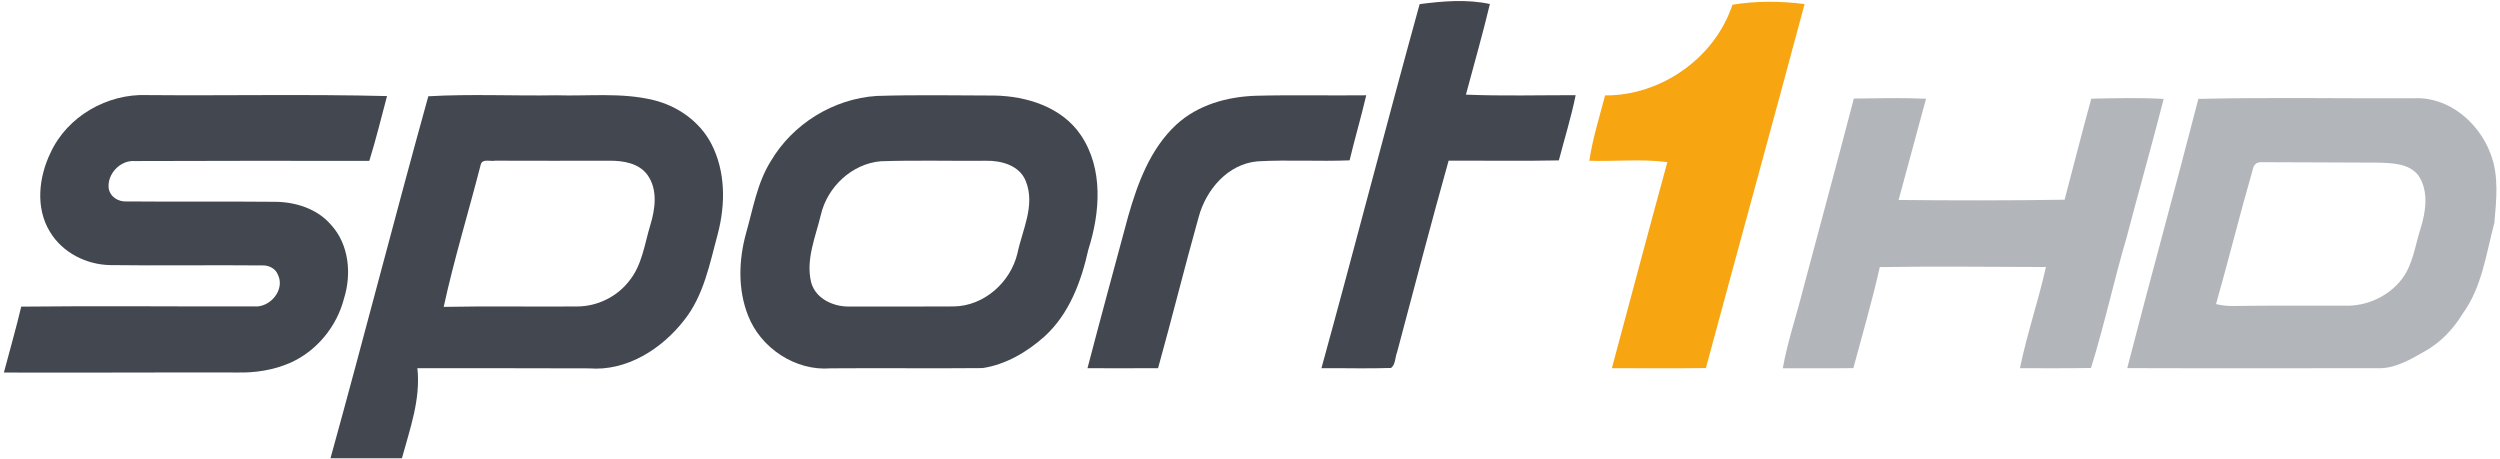
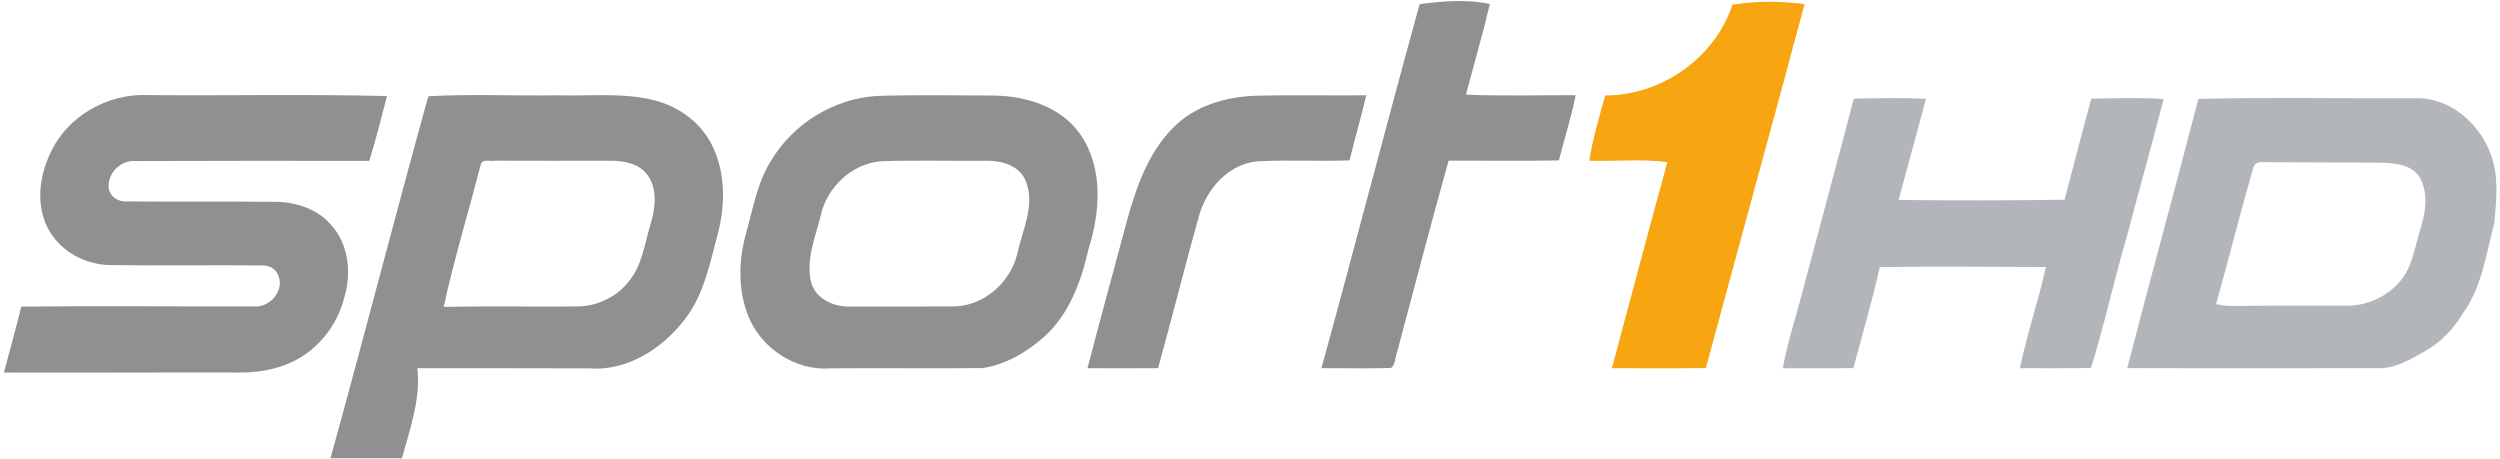
- <svg xmlns="http://www.w3.org/2000/svg" width="611pt" height="112pt" viewBox="0 0 611 112" version="1.1">
-   <g id="#ffffffff">
- </g>
-   <g id="#434750ff">
-     <path fill="#434750" opacity="1.00" d=" M 346.96 1.01 C 352.65 0.27 358.47 -0.23 364.13 0.98 C 362.36 8.41 360.23 15.75 358.27 23.13 C 367.20 23.50 376.15 23.25 385.09 23.26 C 384.01 28.64 382.36 33.89 380.98 39.20 C 372.00 39.39 363.02 39.23 354.04 39.27 C 349.68 54.82 345.61 70.46 341.45 86.07 C 340.93 87.32 341.11 89.03 339.98 89.93 C 334.31 90.12 328.63 89.95 322.96 89.98 C 331.12 60.37 338.78 30.62 346.96 1.01 Z" />
-     <path fill="#434750" opacity="1.00" d=" M 12.34 37.36 C 16.43 28.43 26.23 22.84 35.96 23.24 C 55.50 23.41 75.06 22.99 94.59 23.48 C 93.18 28.77 91.88 34.09 90.26 39.32 C 71.15 39.27 52.04 39.31 32.94 39.36 C 29.39 39.10 26.20 42.49 26.56 45.96 C 26.86 48.10 28.91 49.36 30.96 49.23 C 43.00 49.34 55.04 49.20 67.07 49.32 C 72.18 49.32 77.50 50.99 80.91 54.95 C 85.31 59.75 85.96 66.95 84.07 72.97 C 82.30 79.85 77.35 85.87 70.82 88.72 C 66.81 90.46 62.40 91.13 58.05 91.04 C 39.02 90.99 19.98 91.12 0.95 91.05 C 2.36 85.68 3.91 80.35 5.19 74.94 C 24.16 74.72 43.13 74.95 62.09 74.88 C 66.00 75.28 69.80 70.76 67.88 67.06 C 67.28 65.55 65.60 64.79 64.04 64.87 C 51.69 64.75 39.33 64.96 26.98 64.79 C 21.12 64.70 15.27 61.76 12.21 56.66 C 8.62 50.81 9.46 43.32 12.34 37.36 Z" />
-     <path fill="#434750" opacity="1.00" d=" M 104.68 23.53 C 115.08 22.93 125.55 23.47 135.98 23.29 C 143.86 23.53 151.89 22.57 159.64 24.44 C 165.58 25.87 171.02 29.68 173.86 35.16 C 177.35 41.92 177.33 49.95 175.42 57.18 C 173.45 64.45 172.02 72.22 167.20 78.26 C 161.74 85.29 153.15 90.77 143.97 90.03 C 129.98 89.96 115.99 90.01 102.01 89.99 C 102.84 97.59 100.19 104.80 98.23 112.00 L 80.77 112.00 C 88.92 82.56 96.51 52.95 104.68 23.53 M 117.48 40.27 C 114.51 51.85 110.98 63.32 108.44 75.00 C 119.30 74.78 130.17 74.99 141.03 74.90 C 145.93 74.90 150.74 72.57 153.74 68.70 C 156.93 64.83 157.52 59.68 158.93 55.03 C 160.14 51.09 160.80 46.37 158.27 42.80 C 156.19 39.87 152.34 39.27 149.00 39.28 C 139.68 39.28 130.35 39.32 121.03 39.27 C 119.92 39.52 117.83 38.68 117.48 40.27 Z" />
-     <path fill="#434750" opacity="1.00" d=" M 214.25 23.45 C 223.82 23.14 233.40 23.33 242.98 23.35 C 250.91 23.48 259.51 26.15 264.15 33.01 C 269.71 41.24 268.88 51.95 265.99 61.01 C 264.25 68.81 261.34 76.71 255.28 82.23 C 251.03 86.03 245.81 89.11 240.12 89.96 C 227.75 90.08 215.38 89.92 203.01 90.02 C 194.44 90.72 185.92 85.09 182.83 77.13 C 180.30 70.73 180.53 63.57 182.33 57.02 C 184.04 51.06 185.03 44.75 188.37 39.41 C 193.71 30.30 203.70 24.13 214.25 23.45 M 215.24 39.41 C 208.18 40.04 202.21 45.68 200.62 52.49 C 199.34 57.88 196.89 63.36 198.24 68.99 C 199.37 73.17 203.96 75.10 207.96 74.91 C 216.34 74.91 224.71 74.95 233.09 74.89 C 240.48 74.80 246.95 69.03 248.65 61.96 C 249.85 56.20 253.08 50.17 250.71 44.29 C 249.20 40.42 244.74 39.22 240.97 39.29 C 232.39 39.37 223.81 39.12 215.24 39.41 Z" />
-     <path fill="#434750" opacity="1.00" d=" M 287.47 30.48 C 292.73 25.62 299.96 23.62 306.99 23.40 C 315.96 23.17 324.94 23.39 333.91 23.29 C 332.66 28.62 331.11 33.87 329.84 39.19 C 322.35 39.49 314.84 39.01 307.36 39.43 C 300.08 40.06 294.75 46.35 292.95 53.06 C 289.51 65.33 286.45 77.70 283.03 89.98 C 277.28 90.02 271.53 90.00 265.78 89.99 C 269.02 77.60 272.39 65.24 275.72 52.88 C 278.04 44.76 281.13 36.37 287.47 30.48 Z" />
-   </g>
+ <svg xmlns="http://www.w3.org/2000/svg" width="611pt" height="112pt" viewBox="0 0 611 112" version="1.1" id="svg2">
+   <defs id="defs26" />
+   <g id="#ffffffff" />
+   <path style="opacity:1;fill:#908f91;fill-opacity:1" id="path6" d="m 346.96,1.01 c 5.69,-0.74 11.51,-1.24 17.17,-0.03 -1.77,7.43 -3.9,14.77 -5.86,22.15 8.93,0.37 17.88,0.12 26.82,0.13 -1.08,5.38 -2.73,10.63 -4.11,15.94 -8.98,0.19 -17.96,0.03 -26.94,0.07 -4.36,15.55 -8.43,31.19 -12.59,46.8 -0.52,1.25 -0.34,2.96 -1.47,3.86 -5.67,0.19 -11.35,0.02 -17.02,0.05 8.16,-29.61 15.82,-59.36 24,-88.97 z" />
+   <path style="opacity:1;fill:#908f91;fill-opacity:1" id="path8" d="m 12.34,37.36 c 4.09,-8.93 13.89,-14.52 23.62,-14.12 19.54,0.17 39.1,-0.25 58.63,0.24 -1.41,5.29 -2.71,10.61 -4.33,15.84 -19.11,-0.05 -38.22,-0.01 -57.32,0.04 -3.55,-0.26 -6.74,3.13 -6.38,6.6 0.3,2.14 2.35,3.4 4.4,3.27 12.04,0.11 24.08,-0.03 36.11,0.09 5.11,0 10.43,1.67 13.84,5.63 4.4,4.8 5.05,12 3.16,18.02 -1.77,6.88 -6.72,12.9 -13.25,15.75 -4.01,1.74 -8.42,2.41 -12.77,2.32 -19.03,-0.05 -38.07,0.08 -57.1,0.01 1.41,-5.37 2.96,-10.7 4.24,-16.11 18.97,-0.22 37.94,0.01 56.9,-0.06 3.91,0.4 7.71,-4.12 5.79,-7.82 C 67.28,65.55 65.6,64.79 64.04,64.87 51.69,64.75 39.33,64.96 26.98,64.79 21.12,64.7 15.27,61.76 12.21,56.66 8.62,50.81 9.46,43.32 12.34,37.36 Z" />
+   <path style="opacity:1;fill:#908f91;fill-opacity:1" id="path10" d="m 104.68,23.53 c 10.4,-0.6 20.87,-0.06 31.3,-0.24 7.88,0.24 15.91,-0.72 23.66,1.15 5.94,1.43 11.38,5.24 14.22,10.72 3.49,6.76 3.47,14.79 1.56,22.02 -1.97,7.27 -3.4,15.04 -8.22,21.08 -5.46,7.03 -14.05,12.51 -23.23,11.77 -13.99,-0.07 -27.98,-0.02 -41.96,-0.04 0.83,7.6 -1.82,14.81 -3.78,22.01 l -17.46,0 C 88.92,82.56 96.51,52.95 104.68,23.53 m 12.8,16.74 c -2.97,11.58 -6.5,23.05 -9.04,34.73 10.86,-0.22 21.73,-0.01 32.59,-0.1 4.9,0 9.71,-2.33 12.71,-6.2 3.19,-3.87 3.78,-9.02 5.19,-13.67 1.21,-3.94 1.87,-8.66 -0.66,-12.23 -2.08,-2.93 -5.93,-3.53 -9.27,-3.52 -9.32,0 -18.65,0.04 -27.97,-0.01 -1.11,0.25 -3.2,-0.59 -3.55,1 z" />
+   <path style="opacity:1;fill:#908f91;fill-opacity:1" id="path12" d="m 214.25,23.45 c 9.57,-0.31 19.15,-0.12 28.73,-0.1 7.93,0.13 16.53,2.8 21.17,9.66 5.56,8.23 4.73,18.94 1.84,28 -1.74,7.8 -4.65,15.7 -10.71,21.22 -4.25,3.8 -9.47,6.88 -15.16,7.73 -12.37,0.12 -24.74,-0.04 -37.11,0.06 -8.57,0.7 -17.09,-4.93 -20.18,-12.89 -2.53,-6.4 -2.3,-13.56 -0.5,-20.11 1.71,-5.96 2.7,-12.27 6.04,-17.61 5.34,-9.11 15.33,-15.28 25.88,-15.96 m 0.99,15.96 c -7.06,0.63 -13.03,6.27 -14.62,13.08 -1.28,5.39 -3.73,10.87 -2.38,16.5 1.13,4.18 5.72,6.11 9.72,5.92 8.38,0 16.75,0.04 25.13,-0.02 7.39,-0.09 13.86,-5.86 15.56,-12.93 1.2,-5.76 4.43,-11.79 2.06,-17.67 -1.51,-3.87 -5.97,-5.07 -9.74,-5 -8.58,0.08 -17.16,-0.17 -25.73,0.12 z" />
+   <path style="opacity:1;fill:#908f91;fill-opacity:1" id="path14" d="m 287.47,30.48 c 5.26,-4.86 12.49,-6.86 19.52,-7.08 8.97,-0.23 17.95,-0.01 26.92,-0.11 -1.25,5.33 -2.8,10.58 -4.07,15.9 -7.49,0.3 -15,-0.18 -22.48,0.24 -7.28,0.63 -12.61,6.92 -14.41,13.63 -3.44,12.27 -6.5,24.64 -9.92,36.92 -5.75,0.04 -11.5,0.02 -17.25,0.01 3.24,-12.39 6.61,-24.75 9.94,-37.11 2.32,-8.12 5.41,-16.51 11.75,-22.4 z" />
  <g id="#f7a511ff">
-     <path fill="#f7a511" opacity="1.00" d=" M 423.41 1.15 C 429.20 0.20 435.21 0.25 441.04 0.99 C 433.09 30.67 424.92 60.28 416.92 89.95 C 409.26 90.06 401.60 89.97 393.94 89.99 C 398.46 73.20 402.91 56.39 407.50 39.62 C 401.19 38.79 394.78 39.49 388.43 39.29 C 389.23 33.87 390.91 28.62 392.28 23.32 C 405.97 23.40 419.11 14.18 423.41 1.15 Z" />
+     <path fill="#f7a511" opacity="1.00" d=" M 423.41 1.15 C 429.20 0.20 435.21 0.25 441.04 0.99 C 433.09 30.67 424.92 60.28 416.92 89.95 C 409.26 90.06 401.60 89.97 393.94 89.99 C 398.46 73.20 402.91 56.39 407.50 39.62 C 401.19 38.79 394.78 39.49 388.43 39.29 C 389.23 33.87 390.91 28.62 392.28 23.32 C 405.97 23.40 419.11 14.18 423.41 1.15 Z" id="path17" />
  </g>
  <g id="#b2b5baff">
-     <path fill="#b2b5ba" opacity="1.00" d=" M 453.08 24.09 C 458.96 24.02 464.84 23.86 470.72 24.13 C 468.50 32.38 466.23 40.62 464.02 48.87 C 477.54 49.01 491.07 49.02 504.59 48.81 C 506.76 40.58 508.85 32.33 511.11 24.12 C 517.00 24.00 522.91 23.83 528.80 24.18 C 525.92 35.48 522.71 46.71 519.76 57.99 C 516.63 68.58 514.32 79.40 511.04 89.93 C 505.25 90.04 499.47 89.99 493.68 89.99 C 495.37 81.64 498.18 73.57 500.02 65.26 C 486.48 65.23 472.95 65.06 459.42 65.28 C 457.57 73.58 455.15 81.75 452.96 89.97 C 447.21 90.05 441.46 89.97 435.71 90.01 C 436.88 83.46 439.06 77.15 440.67 70.70 C 444.81 55.16 449.02 39.65 453.08 24.09 Z" />
-     <path fill="#b2b5ba" opacity="1.00" d=" M 537.28 24.17 C 554.85 23.75 572.44 24.10 590.01 24.02 C 598.42 23.59 605.85 29.94 608.67 37.53 C 610.79 42.90 610.11 48.83 609.63 54.43 C 607.60 62.01 606.61 70.23 601.83 76.73 C 599.59 80.44 596.52 83.65 592.73 85.80 C 589.10 87.84 585.30 90.18 580.98 89.99 C 560.62 89.98 540.26 90.04 519.90 89.97 C 525.54 68.01 531.63 46.14 537.28 24.17 M 550.54 41.57 C 547.40 52.44 544.69 63.44 541.60 74.32 C 543.05 74.66 544.53 74.83 546.03 74.78 C 555.01 74.65 563.99 74.73 572.98 74.70 C 578.36 74.93 583.86 72.42 587.10 68.09 C 589.74 64.55 590.24 60.03 591.56 55.93 C 592.87 51.77 593.64 46.79 591.10 42.94 C 588.78 39.87 584.54 39.84 581.05 39.75 C 571.70 39.74 562.35 39.64 553.01 39.64 C 551.58 39.52 550.76 40.17 550.54 41.57 Z" />
+     <path fill="#b2b5ba" opacity="1.00" d=" M 453.08 24.09 C 458.96 24.02 464.84 23.86 470.72 24.13 C 468.50 32.38 466.23 40.62 464.02 48.87 C 477.54 49.01 491.07 49.02 504.59 48.81 C 506.76 40.58 508.85 32.33 511.11 24.12 C 517.00 24.00 522.91 23.83 528.80 24.18 C 525.92 35.48 522.71 46.71 519.76 57.99 C 516.63 68.58 514.32 79.40 511.04 89.93 C 505.25 90.04 499.47 89.99 493.68 89.99 C 495.37 81.64 498.18 73.57 500.02 65.26 C 486.48 65.23 472.95 65.06 459.42 65.28 C 457.57 73.58 455.15 81.75 452.96 89.97 C 447.21 90.05 441.46 89.97 435.71 90.01 C 436.88 83.46 439.06 77.15 440.67 70.70 C 444.81 55.16 449.02 39.65 453.08 24.09 Z" id="path20" />
+     <path fill="#b2b5ba" opacity="1.00" d=" M 537.28 24.17 C 554.85 23.75 572.44 24.10 590.01 24.02 C 598.42 23.59 605.85 29.94 608.67 37.53 C 610.79 42.90 610.11 48.83 609.63 54.43 C 607.60 62.01 606.61 70.23 601.83 76.73 C 599.59 80.44 596.52 83.65 592.73 85.80 C 589.10 87.84 585.30 90.18 580.98 89.99 C 560.62 89.98 540.26 90.04 519.90 89.97 C 525.54 68.01 531.63 46.14 537.28 24.17 M 550.54 41.57 C 547.40 52.44 544.69 63.44 541.60 74.32 C 543.05 74.66 544.53 74.83 546.03 74.78 C 555.01 74.65 563.99 74.73 572.98 74.70 C 578.36 74.93 583.86 72.42 587.10 68.09 C 589.74 64.55 590.24 60.03 591.56 55.93 C 592.87 51.77 593.64 46.79 591.10 42.94 C 588.78 39.87 584.54 39.84 581.05 39.75 C 571.70 39.74 562.35 39.64 553.01 39.64 C 551.58 39.52 550.76 40.17 550.54 41.57 Z" id="path22" />
  </g>
</svg>
